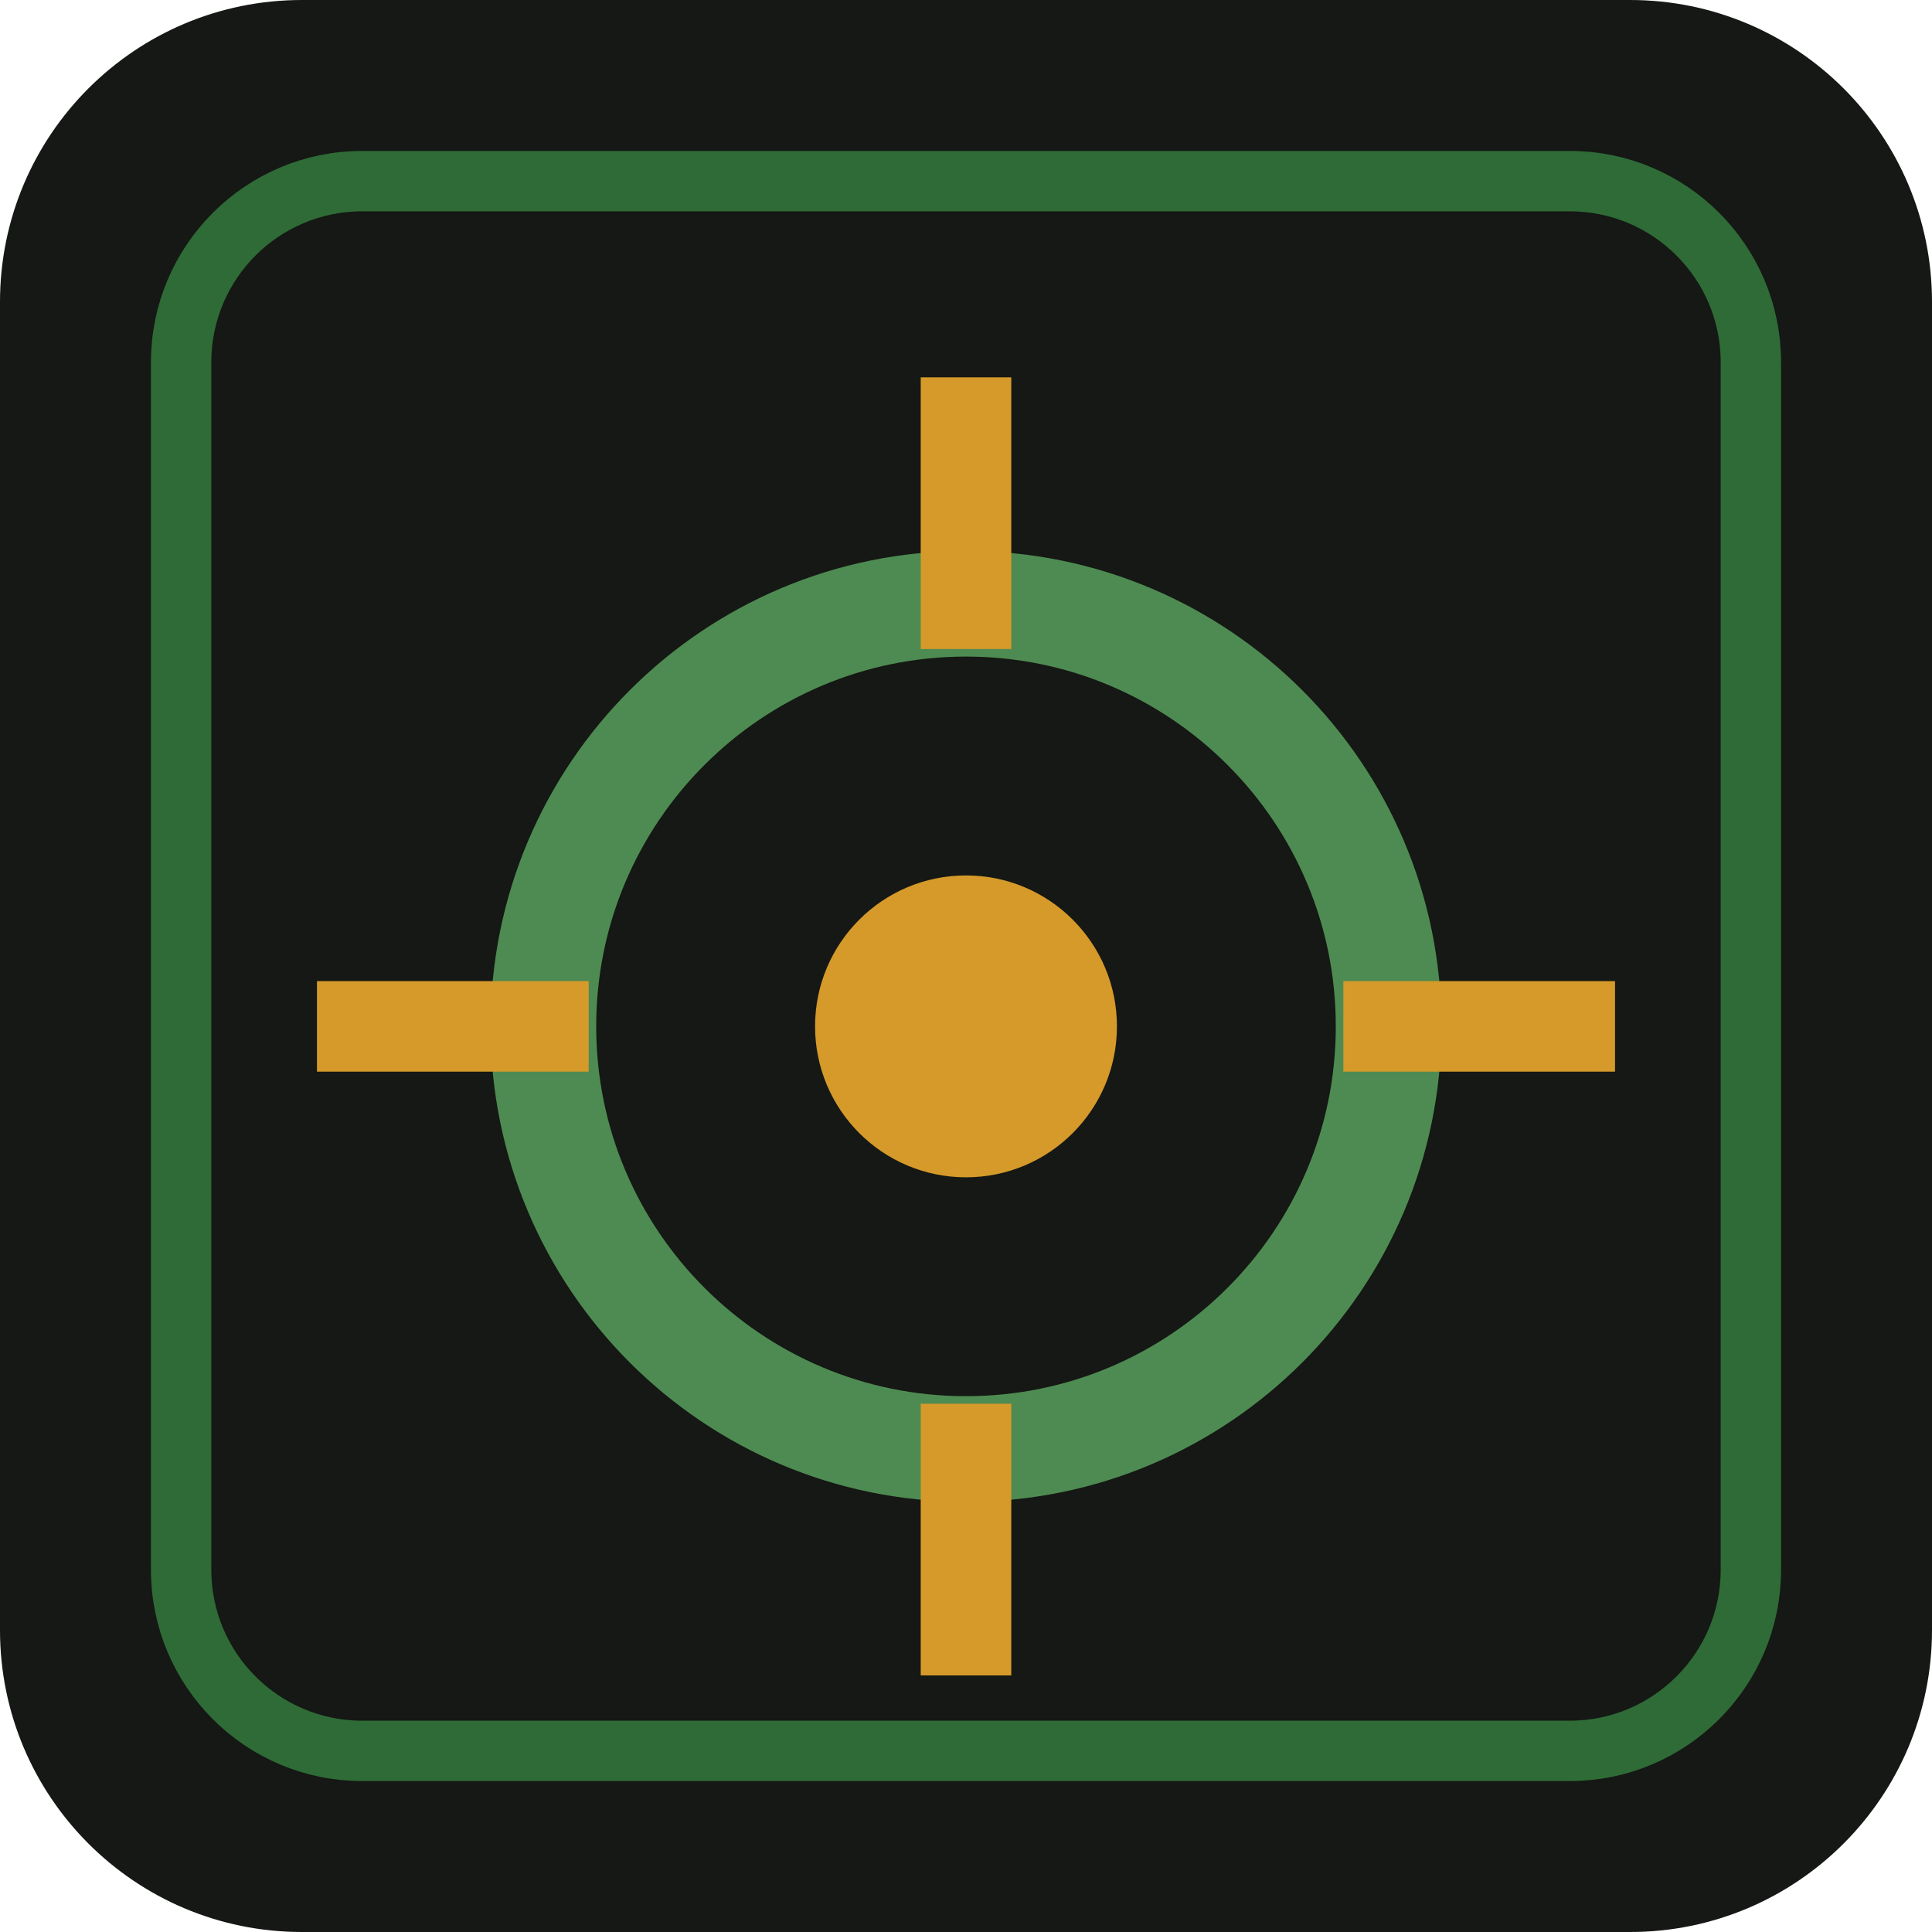
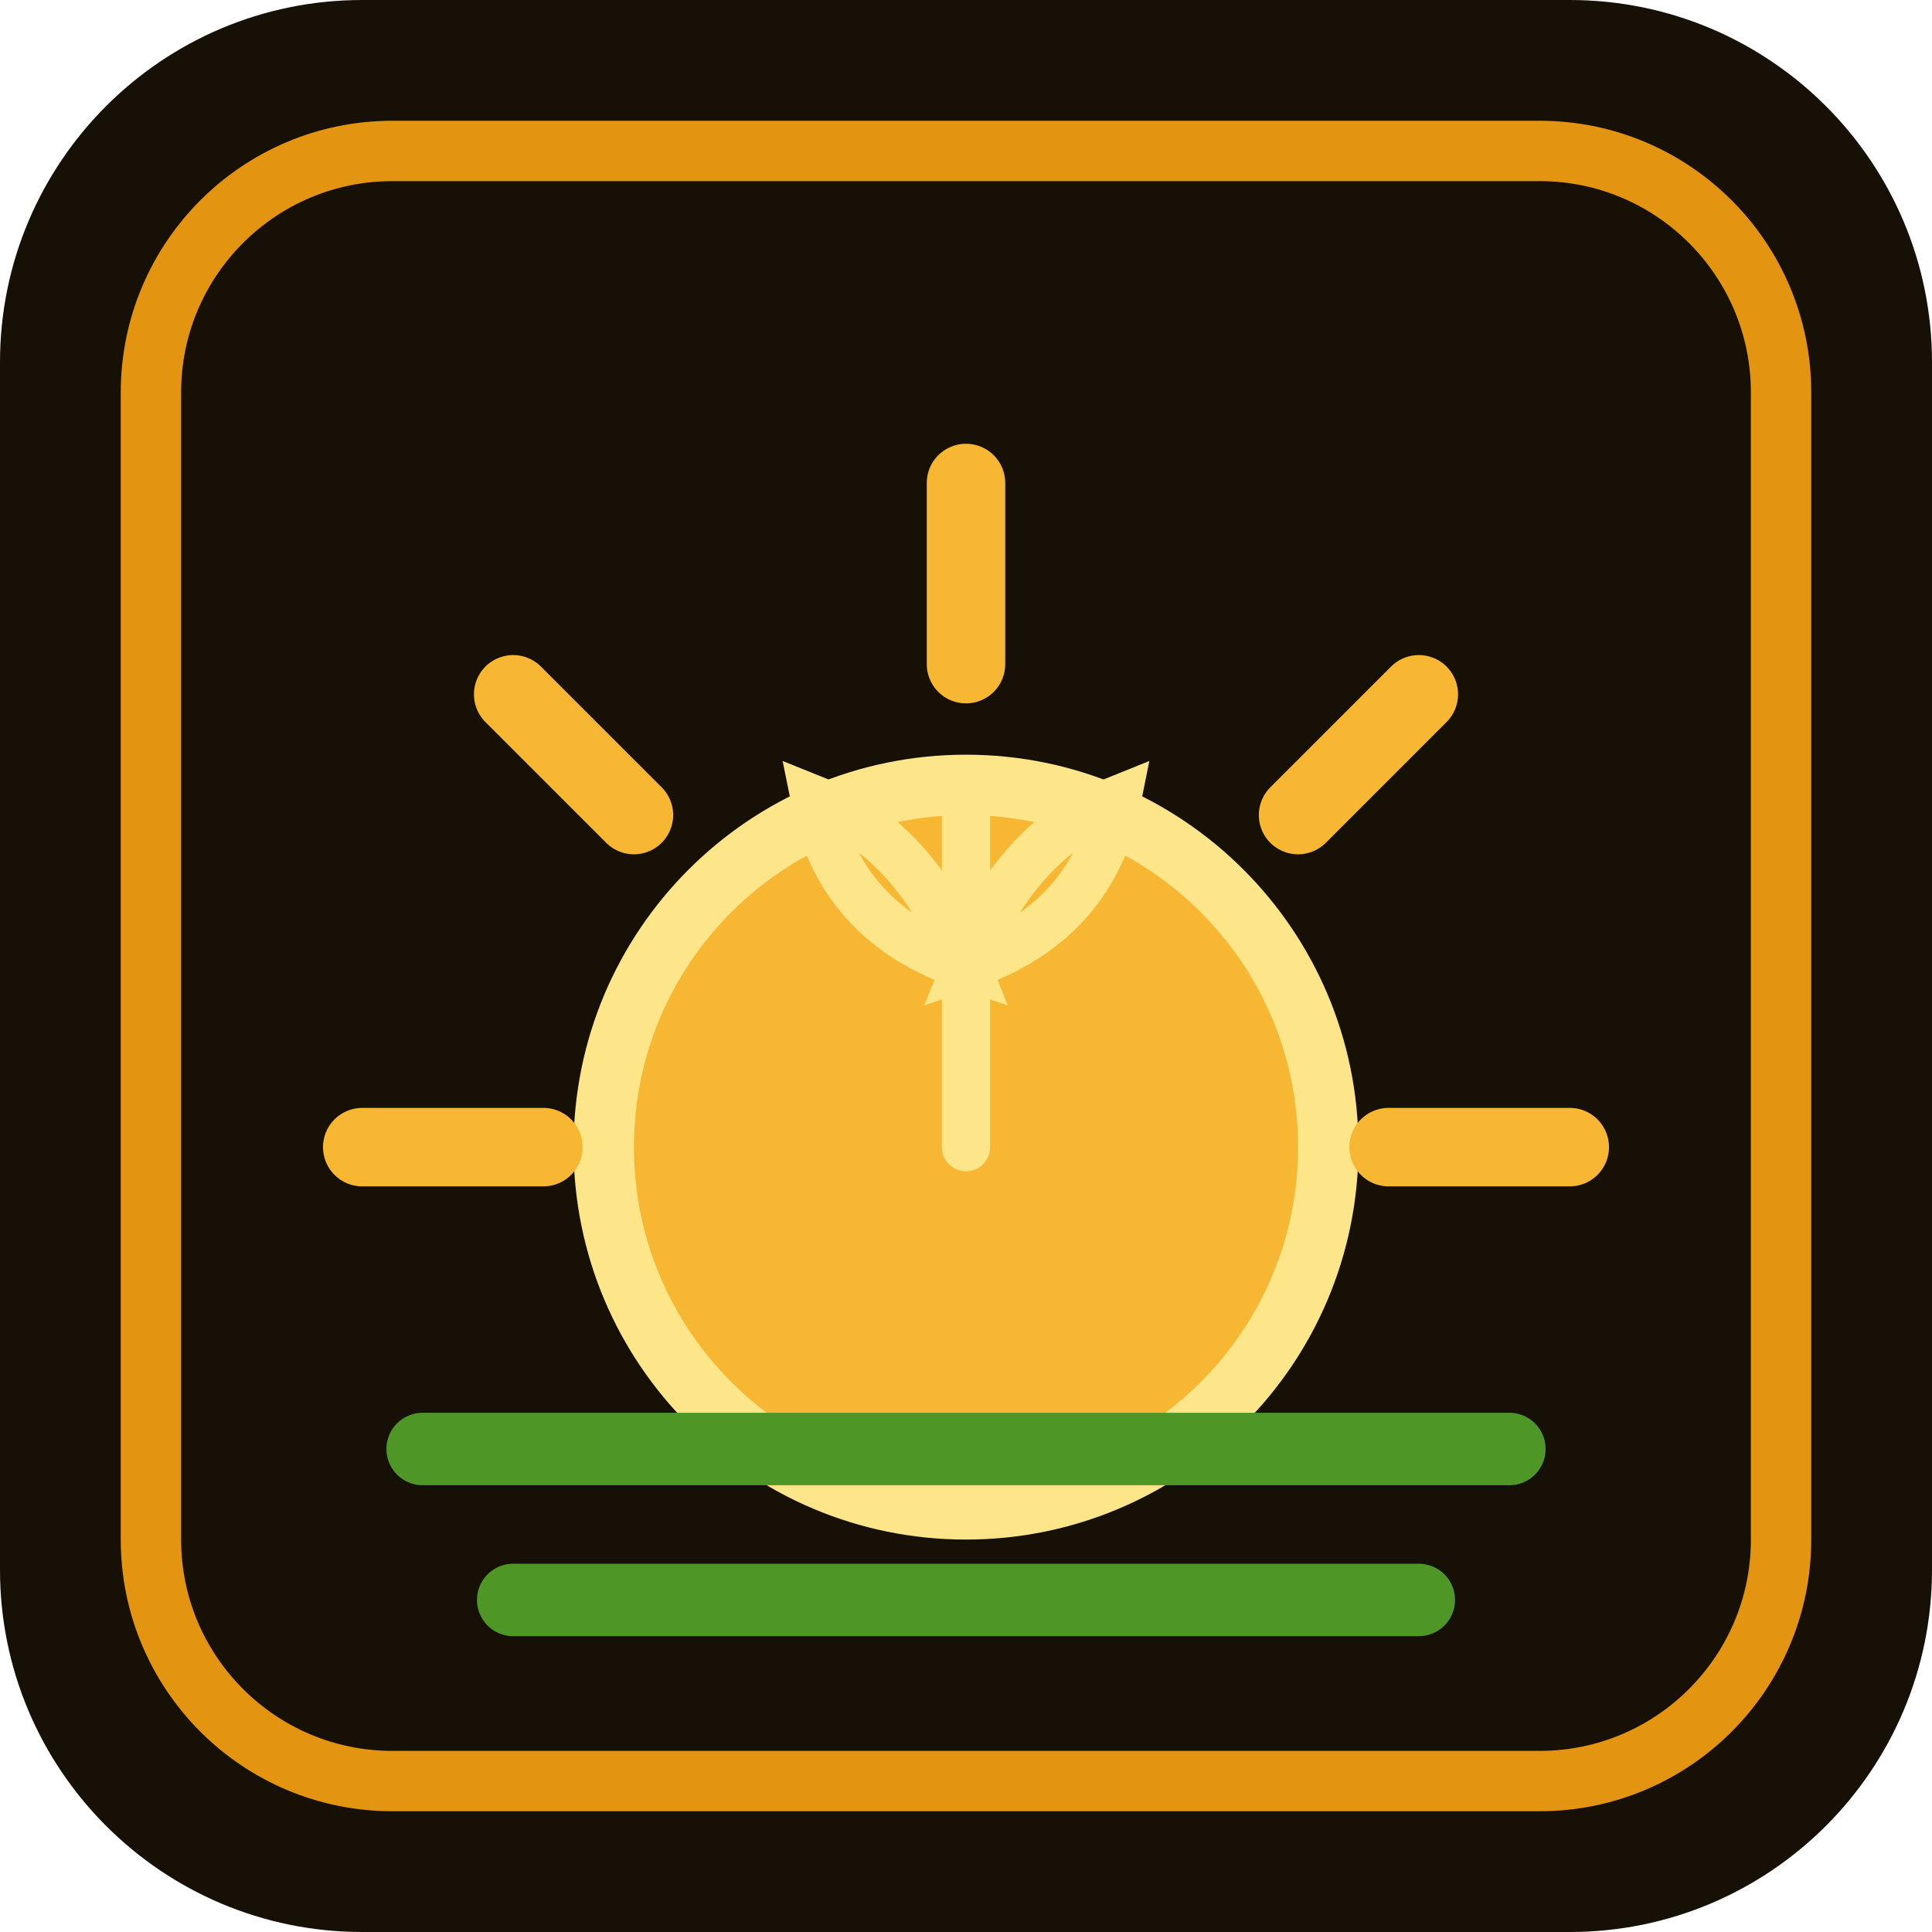
<svg xmlns="http://www.w3.org/2000/svg" viewBox="0 0 64 64" width="64" height="64">
-   <rect width="64" height="64" rx="10" fill="#151814" />
-   <rect x="6" y="6" width="52" height="52" rx="6" fill="none" stroke="#2F6B36" stroke-width="2" />
-   <circle cx="32" cy="34" r="14" fill="none" stroke="#4E8B52" stroke-width="3.5" />
-   <circle cx="32" cy="34" r="5" fill="#D59A2A" />
-   <g stroke="#D59A2A" stroke-width="3" stroke-linecap="square">
-     <line x1="32" y1="14" x2="32" y2="20" />
-     <line x1="32" y1="48" x2="32" y2="54" />
-     <line x1="12" y1="34" x2="18" y2="34" />
-     <line x1="46" y1="34" x2="52" y2="34" />
+   <rect width="64" height="64" rx="12" fill="#161006" />
+   <rect x="5" y="5" width="54" height="54" rx="8" fill="none" stroke="#E39410" stroke-width="2" />
+   <circle cx="32" cy="38" r="12" fill="#F7B733" />
+   <circle cx="32" cy="38" r="12" fill="none" stroke="#FDE68A" stroke-width="2" />
+   <g stroke="#F7B733" stroke-width="2.6" stroke-linecap="round">
+     <line x1="32" y1="16" x2="32" y2="22" />
+     <line x1="17" y1="23" x2="21" y2="27" />
+     <line x1="47" y1="23" x2="43" y2="27" />
+     <line x1="12" y1="38" x2="18" y2="38" />
+     <line x1="46" y1="38" x2="52" y2="38" />
+   </g>
+   <g stroke="#4E9626" stroke-width="2.4" stroke-linecap="round">
+     <line x1="14" y1="48" x2="50" y2="48" />
+     <line x1="17" y1="53" x2="47" y2="53" />
+   </g>
+   <g stroke="#FDE68A" stroke-width="1.6" stroke-linecap="round" fill="none">
+     <path d="M32 38 V26" />
+     <path d="M32 32 C29 31 27.5 29 27 26.5 C29.5 27.5 31 29.5 32 32 Z" />
+     <path d="M32 32 C35 31 36.5 29 37 26.5 C34.5 27.5 33 29.5 32 32 Z" />
  </g>
</svg>
